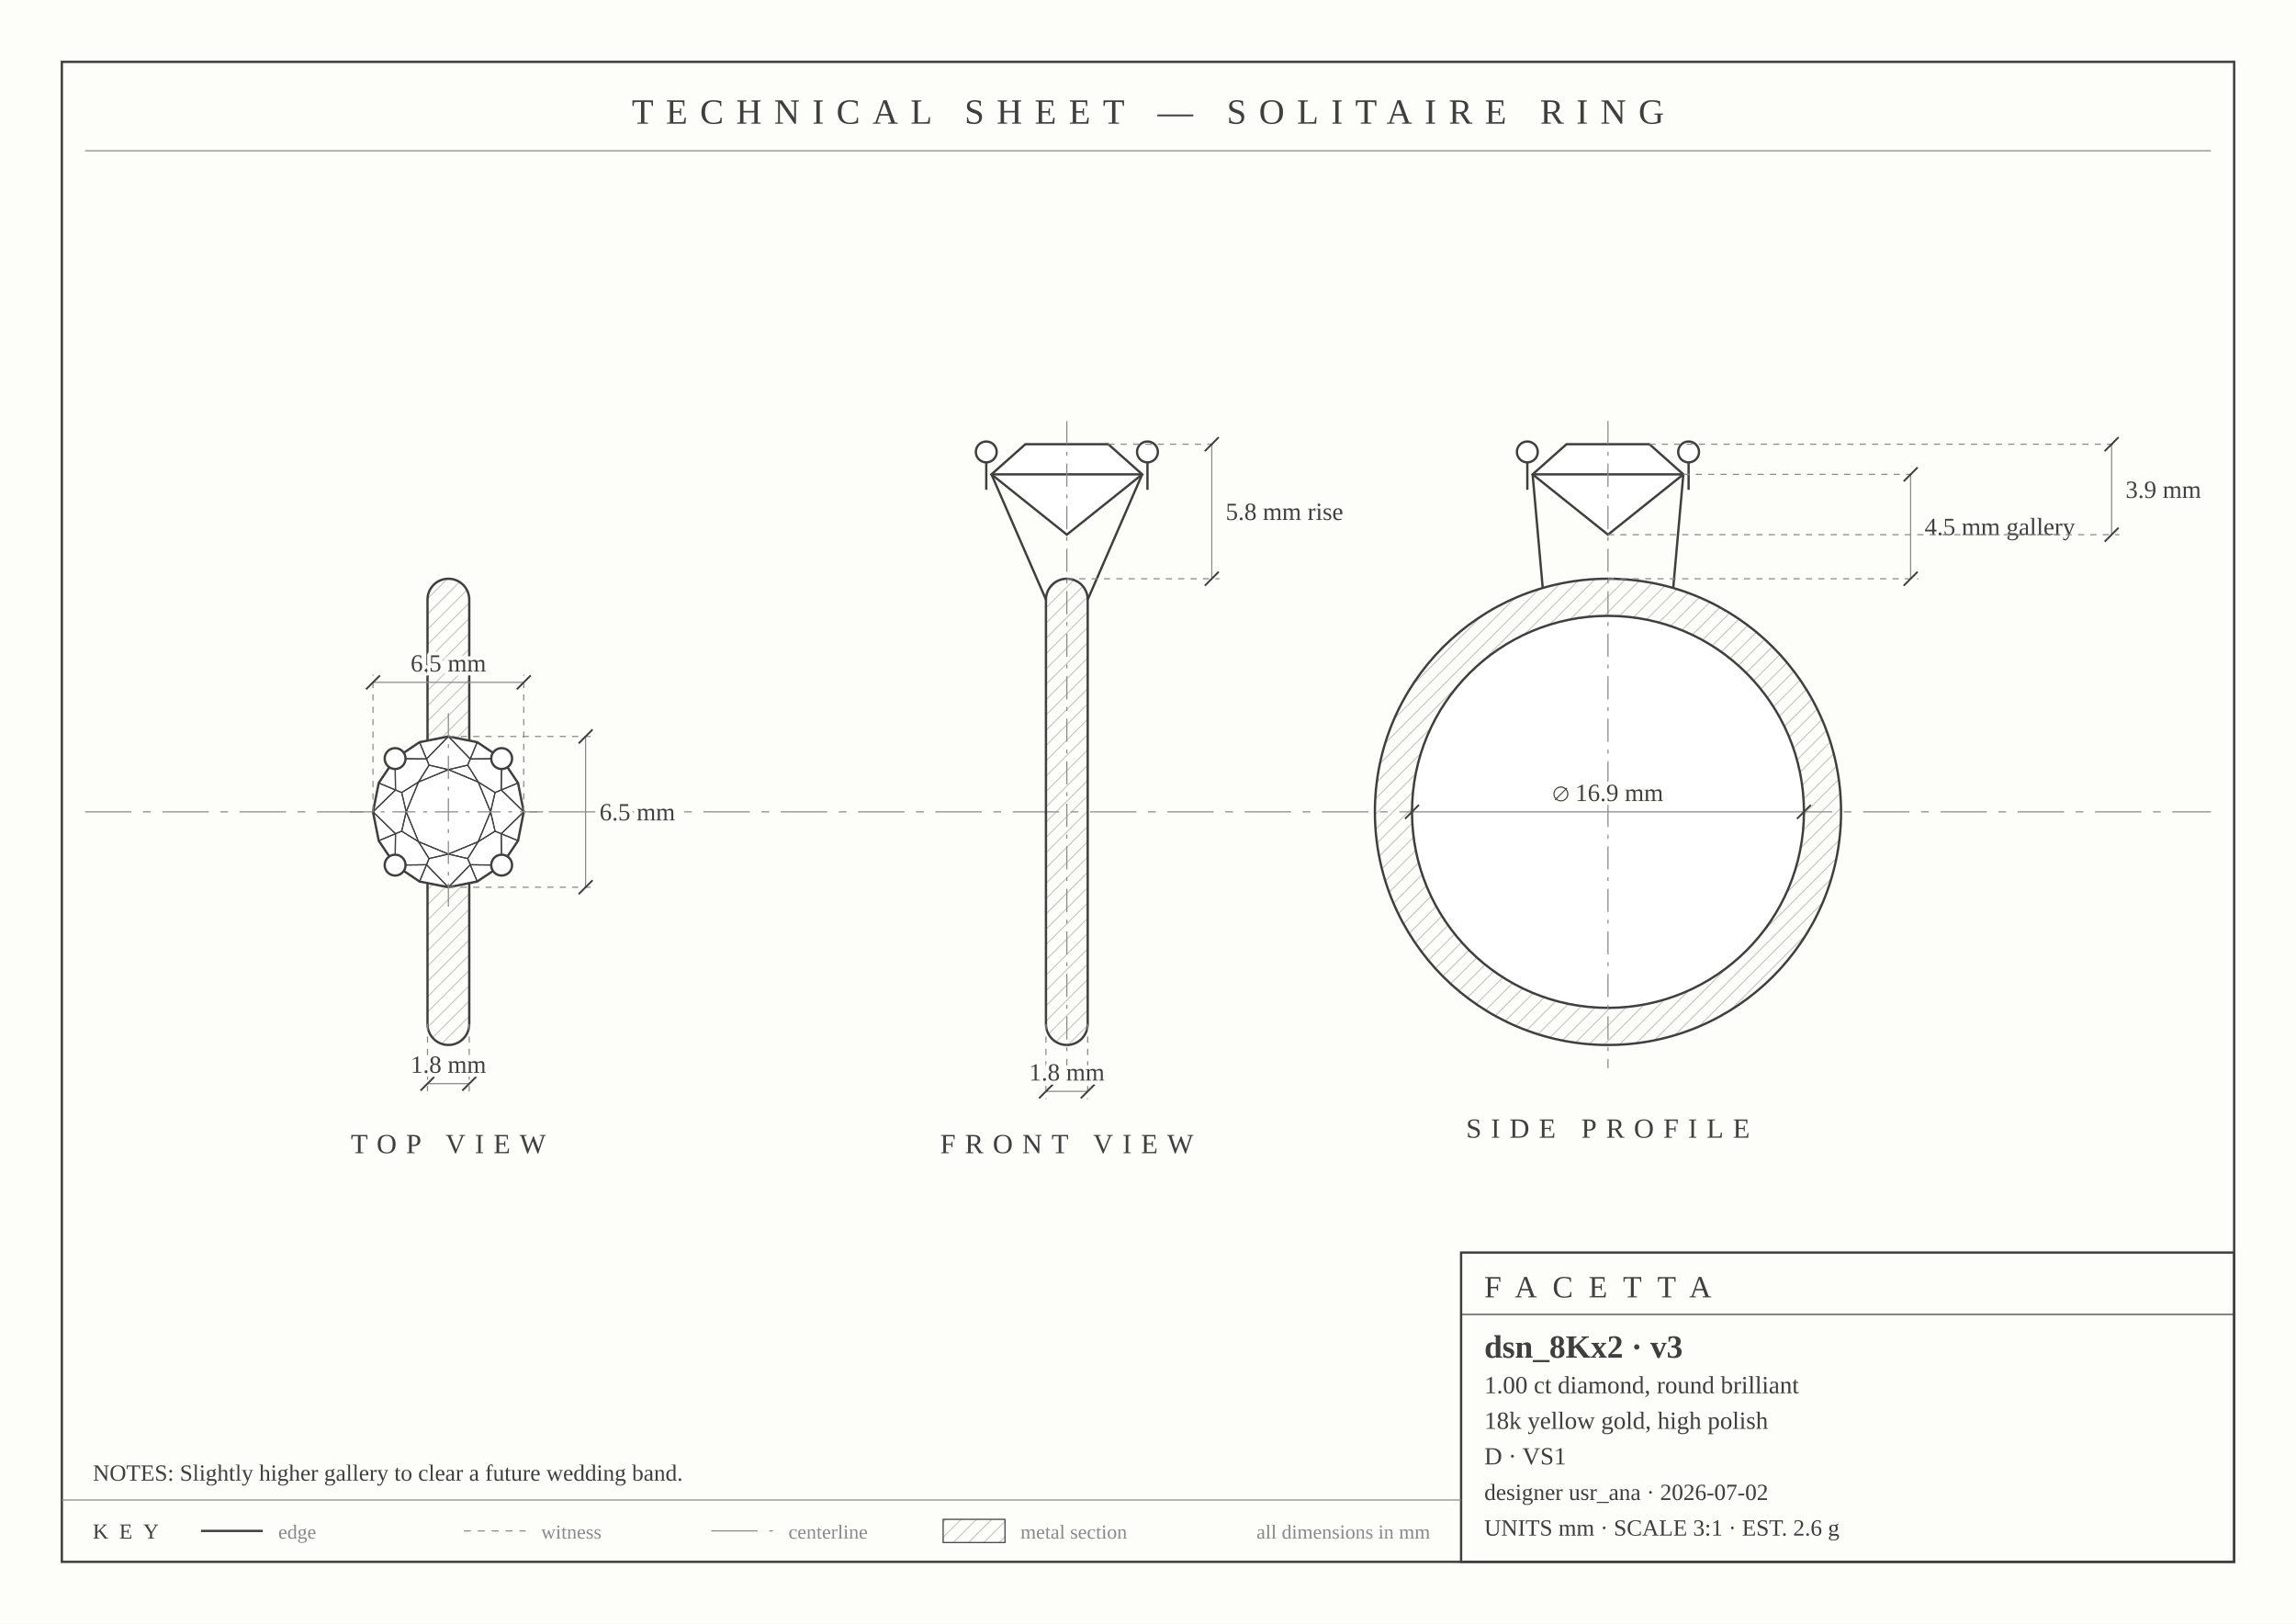
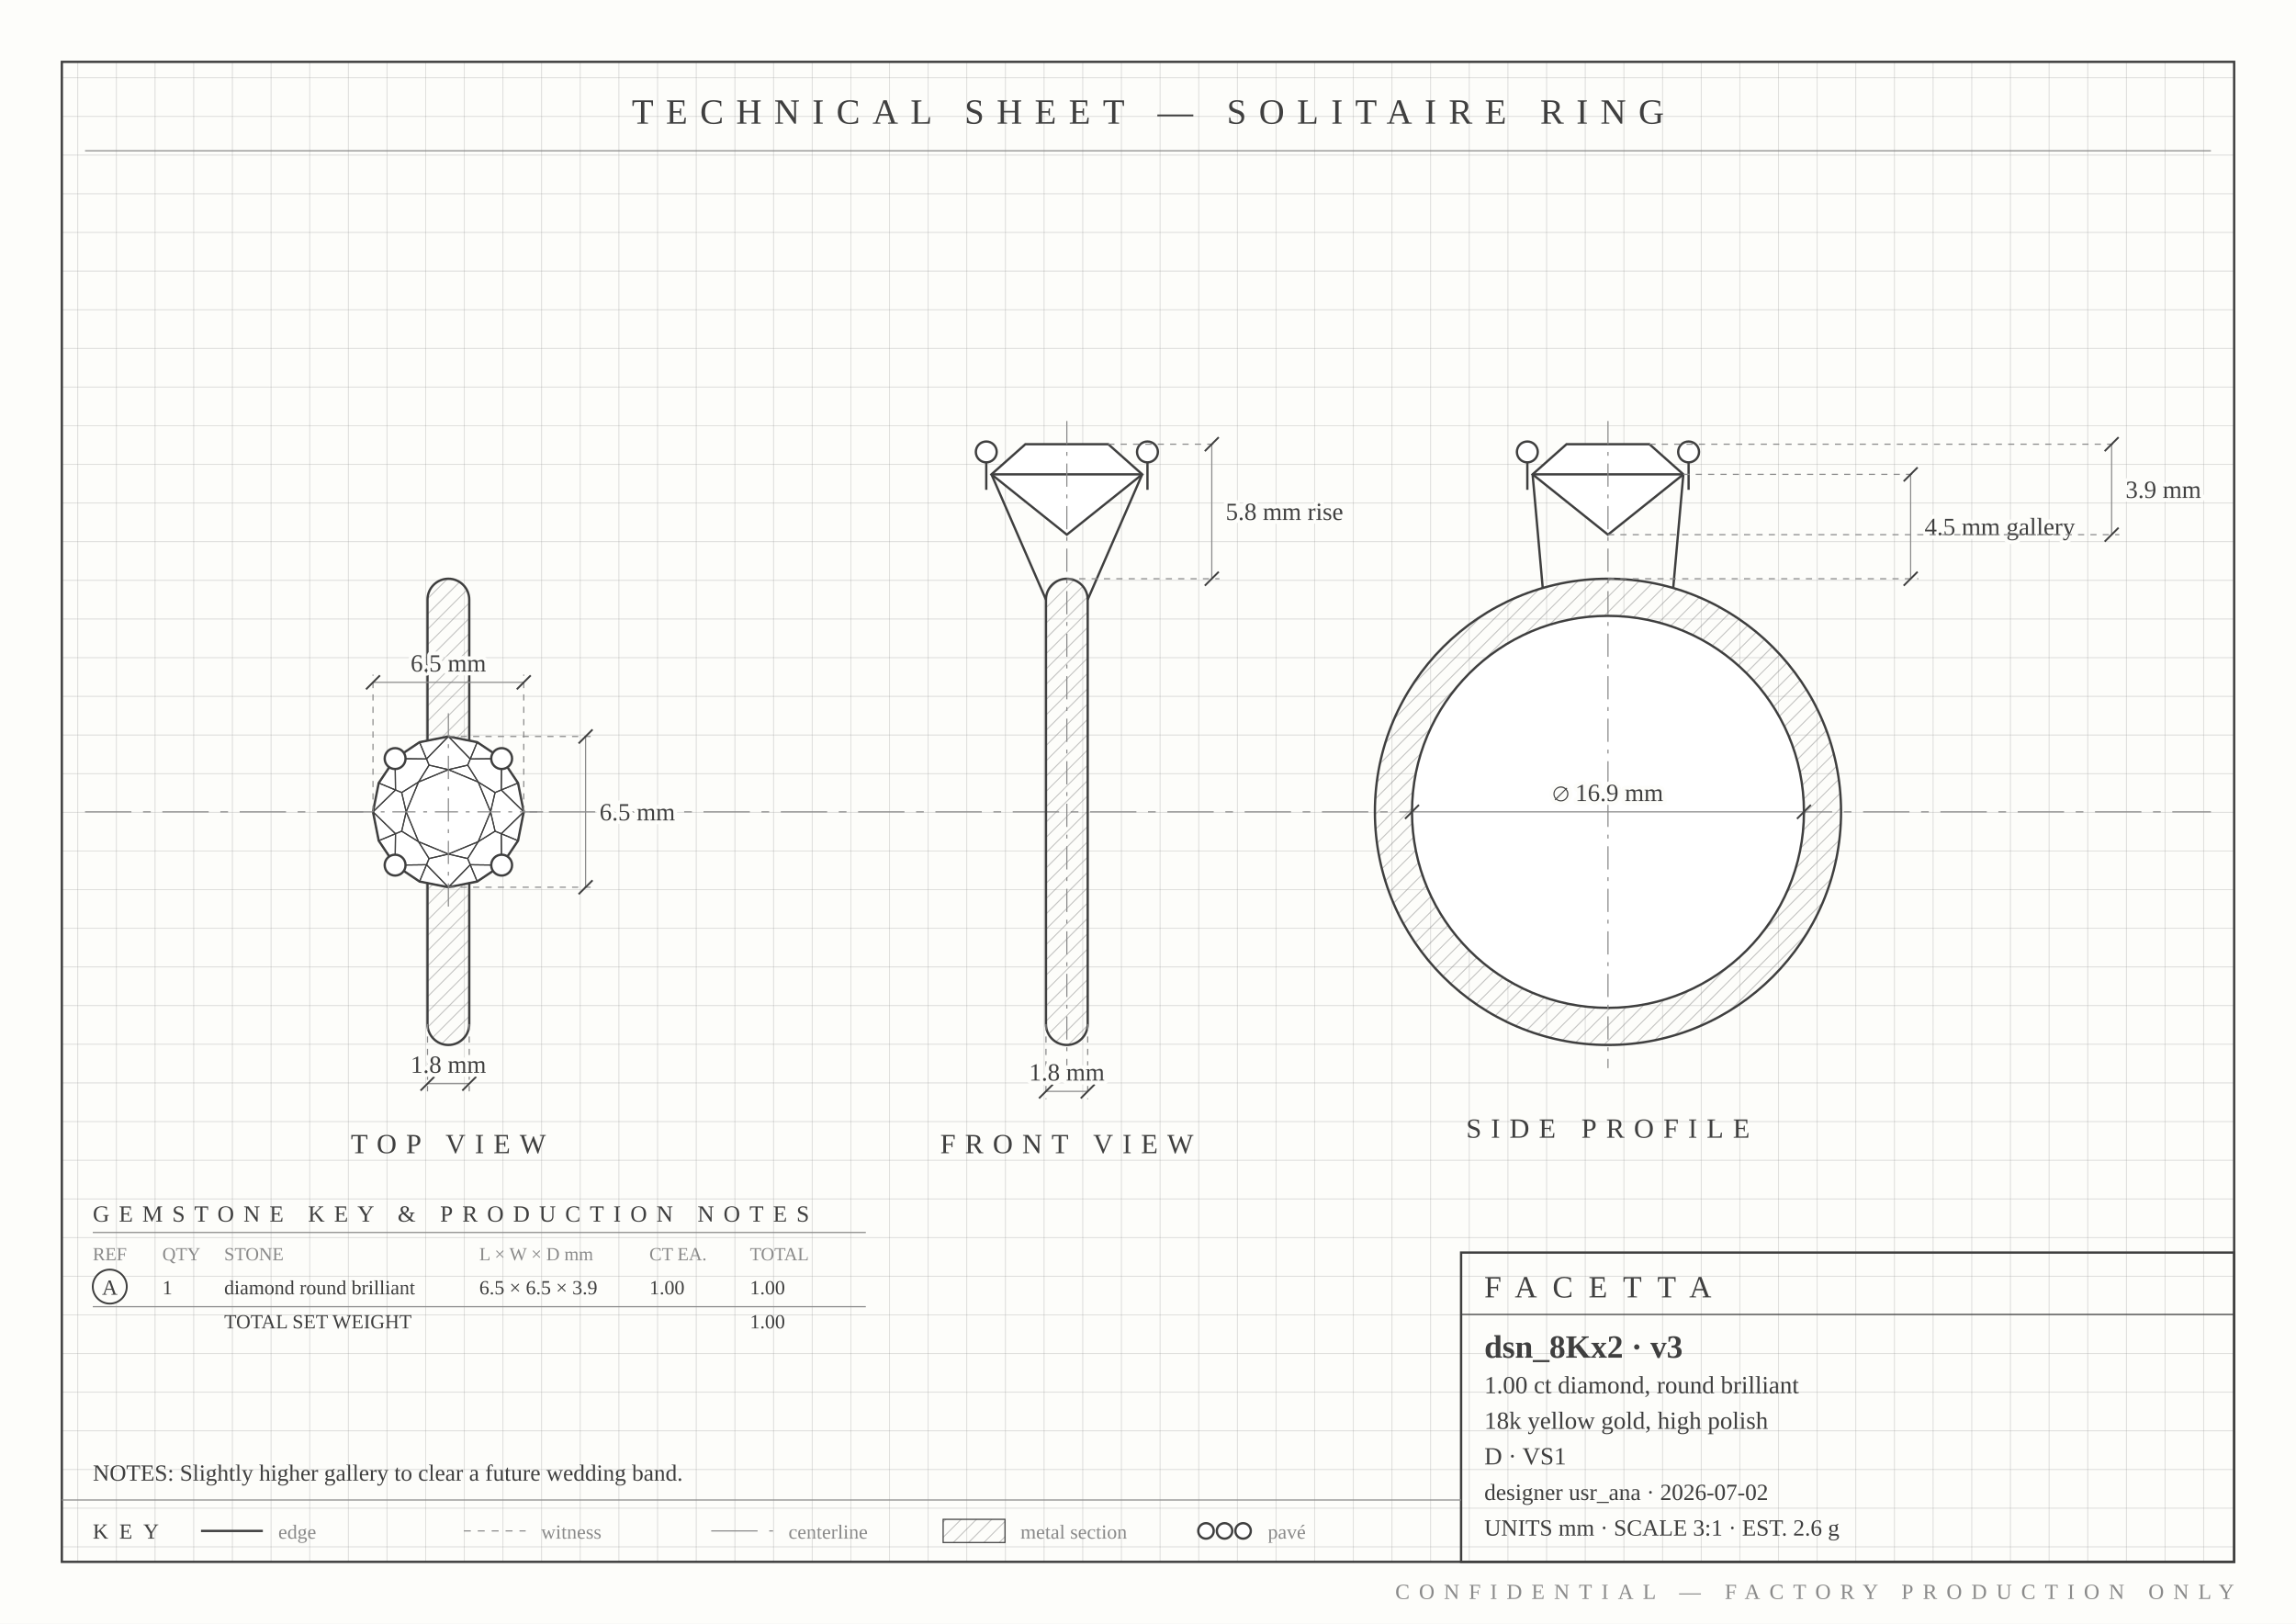
<svg xmlns="http://www.w3.org/2000/svg" viewBox="0 0 297 210" width="297mm" height="210mm" font-family="Georgia, 'Times New Roman', serif">
  <defs>
    <pattern id="hatch" width="1.4" height="1.4" patternTransform="rotate(45)" patternUnits="userSpaceOnUse">
      <line x1="0" y1="0" x2="0" y2="1.4" stroke="#8a8a8a" stroke-width="0.12" />
    </pattern>
+     <pattern id="grid" width="5" height="5" patternUnits="userSpaceOnUse">
+       <line x1="0" y1="0" x2="5" y2="0" stroke="#8a8a8a" stroke-width="0.06" />
+       <line x1="0" y1="0" x2="0" y2="5" stroke="#8a8a8a" stroke-width="0.06" />
+     </pattern>
  </defs>
  <rect x="0" y="0" width="297" height="210" fill="#fdfdfa" />
-   <rect x="8" y="8" width="281" height="194" fill="none" stroke="#3f3f3f" stroke-width="0.3" />
+   <rect x="8" y="8" width="281" height="194" fill="url(#grid)" stroke="#3f3f3f" stroke-width="0.3" />
  <text x="148.50" y="16.00" font-family="Georgia, 'Times New Roman', serif" font-size="4.6" fill="#3f3f3f" text-anchor="middle" letter-spacing="1.6">TECHNICAL SHEET — SOLITAIRE RING</text>
  <line x1="11.00" y1="19.50" x2="286.00" y2="19.50" stroke="#8a8a8a" stroke-width="0.15" />
  <line x1="11.00" y1="105.00" x2="286.00" y2="105.00" stroke="#8a8a8a" stroke-width="0.15" stroke-dasharray="6 1.5 1 1.5" />
  <rect x="55.30" y="74.85" width="5.40" height="60.30" rx="2.70" fill="url(#hatch)" stroke="#3f3f3f" stroke-width="0.3" />
  <polygon points="48.25,105.00 48.25,105.00 48.25,105.00 48.99,101.27 51.11,98.11 54.27,95.99 58.00,95.25 58.00,95.25 58.00,95.25 58.00,95.25 58.00,95.25 61.73,95.99 64.89,98.11 67.01,101.27 67.75,105.00 67.75,105.00 67.75,105.00 67.75,105.00 67.75,105.00 67.01,108.73 64.89,111.89 61.73,114.01 58.00,114.75 58.00,114.75 58.00,114.75 58.00,114.75 58.00,114.75 54.27,114.01 51.11,111.89 48.99,108.73 48.25,105.00 48.25,105.00" fill="#ffffff" stroke="#3f3f3f" stroke-width="0.3" />
  <polygon points="51.96,107.50 51.16,107.83 51.16,107.83 48.25,105.00 48.25,105.00 48.25,105.00 51.16,102.17 51.96,102.50 52.54,105.00 52.54,105.00" fill="none" stroke="#3f3f3f" stroke-width="0.15" />
  <polygon points="55.17,98.16 55.50,98.96 54.14,101.14 54.14,101.14 51.96,102.50 51.16,102.17 51.16,102.17 51.11,98.11 51.11,98.11 51.11,98.11" fill="none" stroke="#3f3f3f" stroke-width="0.15" />
  <polygon points="55.50,111.04 55.17,111.84 55.17,111.84 51.11,111.89 51.11,111.89 51.11,111.89 51.16,107.83 51.96,107.50 54.14,108.86 54.14,108.86" fill="none" stroke="#3f3f3f" stroke-width="0.15" />
  <polygon points="60.83,98.16 60.50,98.96 58.00,99.54 58.00,99.54 55.50,98.96 55.17,98.16 55.17,98.16 58.00,95.25 58.00,95.25 58.00,95.25" fill="none" stroke="#3f3f3f" stroke-width="0.15" />
  <polygon points="60.50,111.04 60.83,111.84 60.83,111.84 58.00,114.75 58.00,114.75 58.00,114.75 55.17,111.84 55.50,111.04 58.00,110.46 58.00,110.46" fill="none" stroke="#3f3f3f" stroke-width="0.15" />
  <polygon points="64.89,98.11 64.89,98.11 64.84,102.17 64.04,102.50 61.86,101.14 61.86,101.14 60.50,98.96 60.83,98.16 60.83,98.16 64.89,98.11" fill="none" stroke="#3f3f3f" stroke-width="0.15" />
  <polygon points="64.89,111.89 64.89,111.89 64.89,111.89 60.83,111.84 60.50,111.04 61.86,108.86 61.86,108.86 64.04,107.50 64.84,107.83 64.84,107.83" fill="none" stroke="#3f3f3f" stroke-width="0.15" />
  <polygon points="67.75,105.00 67.75,105.00 67.75,105.00 64.84,107.83 64.04,107.50 63.46,105.00 63.46,105.00 64.04,102.50 64.84,102.17 64.84,102.17" fill="none" stroke="#3f3f3f" stroke-width="0.15" />
  <polygon points="51.16,102.17 51.16,102.17 48.25,105.00 48.99,101.27 48.99,101.27" fill="none" stroke="#3f3f3f" stroke-width="0.15" />
  <polygon points="51.16,107.83 51.11,111.89 48.99,108.73 48.99,108.73 51.16,107.83" fill="none" stroke="#3f3f3f" stroke-width="0.15" />
  <polygon points="51.16,107.83 48.99,108.73 48.25,105.00" fill="none" stroke="#3f3f3f" stroke-width="0.15" />
  <polygon points="51.11,98.11 51.16,102.17 48.99,101.27" fill="none" stroke="#3f3f3f" stroke-width="0.15" />
  <polygon points="54.27,95.99 54.27,95.99 55.17,98.16 55.17,98.16 51.11,98.11" fill="none" stroke="#3f3f3f" stroke-width="0.15" />
  <polygon points="55.17,111.84 54.27,114.01 51.11,111.89" fill="none" stroke="#3f3f3f" stroke-width="0.15" />
  <polygon points="58.00,114.75 54.27,114.01 54.27,114.01 55.17,111.84 55.17,111.84" fill="none" stroke="#3f3f3f" stroke-width="0.15" />
  <polygon points="58.00,95.25 55.17,98.16 54.27,95.99" fill="none" stroke="#3f3f3f" stroke-width="0.15" />
  <polygon points="60.83,111.84 61.73,114.01 58.00,114.75" fill="none" stroke="#3f3f3f" stroke-width="0.15" />
  <polygon points="61.73,95.99 61.73,95.99 60.83,98.16 60.83,98.16 58.00,95.25" fill="none" stroke="#3f3f3f" stroke-width="0.15" />
  <polygon points="64.89,98.11 60.83,98.16 61.73,95.99" fill="none" stroke="#3f3f3f" stroke-width="0.15" />
  <polygon points="64.89,111.89 61.73,114.01 61.73,114.01 60.83,111.84 60.83,111.84" fill="none" stroke="#3f3f3f" stroke-width="0.15" />
  <polygon points="67.01,108.73 64.89,111.89 64.84,107.83" fill="none" stroke="#3f3f3f" stroke-width="0.15" />
  <polygon points="67.01,101.27 67.75,105.00 64.84,102.17" fill="none" stroke="#3f3f3f" stroke-width="0.15" />
  <polygon points="67.01,101.27 67.01,101.27 64.84,102.17 64.84,102.17 64.89,98.11" fill="none" stroke="#3f3f3f" stroke-width="0.15" />
  <polygon points="67.75,105.00 67.01,108.73 67.01,108.73 64.84,107.83 64.84,107.83" fill="none" stroke="#3f3f3f" stroke-width="0.15" />
  <polygon points="52.54,105.00 51.96,102.50 54.14,101.14" fill="none" stroke="#3f3f3f" stroke-width="0.15" />
  <polygon points="54.14,108.86 51.96,107.50 52.54,105.00" fill="none" stroke="#3f3f3f" stroke-width="0.15" />
  <polygon points="54.14,101.14 55.50,98.96 58.00,99.54" fill="none" stroke="#3f3f3f" stroke-width="0.15" />
  <polygon points="58.00,110.46 55.50,111.04 54.14,108.86" fill="none" stroke="#3f3f3f" stroke-width="0.15" />
  <polygon points="60.50,98.96 61.86,101.14 58.00,99.54" fill="none" stroke="#3f3f3f" stroke-width="0.15" />
  <polygon points="61.86,108.86 60.50,111.04 58.00,110.46" fill="none" stroke="#3f3f3f" stroke-width="0.15" />
  <polygon points="61.86,101.14 64.04,102.50 63.46,105.00" fill="none" stroke="#3f3f3f" stroke-width="0.15" />
  <polygon points="63.46,105.00 64.04,107.50 61.86,108.86" fill="none" stroke="#3f3f3f" stroke-width="0.15" />
  <polygon points="58.00,99.54 61.86,101.14 61.86,101.14 63.46,105.00 63.46,105.00 61.86,108.86 61.86,108.86 58.00,110.46 58.00,110.46 54.14,108.86 54.14,108.86 52.54,105.00 52.54,105.00 54.14,101.14 54.14,101.14 58.00,99.54" fill="none" stroke="#3f3f3f" stroke-width="0.15" />
  <line x1="58.00" y1="92.25" x2="58.00" y2="117.75" stroke="#8a8a8a" stroke-width="0.15" stroke-dasharray="3 1 0.5 1" />
  <line x1="45.25" y1="105.00" x2="70.75" y2="105.00" stroke="#8a8a8a" stroke-width="0.15" stroke-dasharray="3 1 0.5 1" />
  <circle cx="64.89" cy="111.89" r="1.35" fill="#ffffff" stroke="#3f3f3f" stroke-width="0.3" />
  <circle cx="51.11" cy="111.89" r="1.35" fill="#ffffff" stroke="#3f3f3f" stroke-width="0.3" />
  <circle cx="51.11" cy="98.11" r="1.35" fill="#ffffff" stroke="#3f3f3f" stroke-width="0.3" />
  <circle cx="64.89" cy="98.11" r="1.35" fill="#ffffff" stroke="#3f3f3f" stroke-width="0.3" />
  <line x1="48.25" y1="105.00" x2="48.25" y2="87.25" stroke="#8a8a8a" stroke-width="0.15" stroke-dasharray="0.8 0.8" />
  <line x1="67.75" y1="105.00" x2="67.75" y2="87.25" stroke="#8a8a8a" stroke-width="0.15" stroke-dasharray="0.8 0.8" />
  <line x1="48.25" y1="88.25" x2="67.75" y2="88.25" stroke="#8a8a8a" stroke-width="0.15" />
  <line x1="47.35" y1="89.15" x2="49.15" y2="87.35" stroke="#3f3f3f" stroke-width="0.24" />
  <line x1="66.85" y1="89.15" x2="68.65" y2="87.35" stroke="#3f3f3f" stroke-width="0.24" />
  <text x="58.00" y="86.85" font-family="Georgia, 'Times New Roman', serif" font-size="3.2" fill="#3f3f3f" text-anchor="middle" stroke="#fdfdfa" stroke-width="1.0" stroke-linejoin="round" paint-order="stroke">6.5 mm</text>
  <line x1="58.00" y1="95.25" x2="76.75" y2="95.25" stroke="#8a8a8a" stroke-width="0.15" stroke-dasharray="0.8 0.8" />
  <line x1="58.00" y1="114.75" x2="76.75" y2="114.75" stroke="#8a8a8a" stroke-width="0.15" stroke-dasharray="0.8 0.8" />
  <line x1="75.75" y1="95.25" x2="75.75" y2="114.75" stroke="#8a8a8a" stroke-width="0.15" />
  <line x1="74.85" y1="96.15" x2="76.65" y2="94.35" stroke="#3f3f3f" stroke-width="0.24" />
  <line x1="74.85" y1="115.65" x2="76.65" y2="113.85" stroke="#3f3f3f" stroke-width="0.24" />
  <text x="77.55" y="106.10" font-family="Georgia, 'Times New Roman', serif" font-size="3.2" fill="#3f3f3f" text-anchor="start" stroke="#fdfdfa" stroke-width="1.0" stroke-linejoin="round" paint-order="stroke">6.5 mm</text>
  <line x1="55.30" y1="132.45" x2="55.30" y2="141.15" stroke="#8a8a8a" stroke-width="0.15" stroke-dasharray="0.8 0.8" />
  <line x1="60.70" y1="132.45" x2="60.70" y2="141.15" stroke="#8a8a8a" stroke-width="0.15" stroke-dasharray="0.8 0.8" />
  <line x1="55.30" y1="140.15" x2="60.70" y2="140.15" stroke="#8a8a8a" stroke-width="0.15" />
  <line x1="54.40" y1="141.05" x2="56.20" y2="139.25" stroke="#3f3f3f" stroke-width="0.24" />
  <line x1="59.80" y1="141.05" x2="61.60" y2="139.25" stroke="#3f3f3f" stroke-width="0.24" />
  <text x="58.00" y="138.75" font-family="Georgia, 'Times New Roman', serif" font-size="3.2" fill="#3f3f3f" text-anchor="middle" stroke="#fdfdfa" stroke-width="1.0" stroke-linejoin="round" paint-order="stroke">1.8 mm</text>
  <text x="58.00" y="149.15" font-family="Georgia, 'Times New Roman', serif" font-size="3.6" fill="#3f3f3f" text-anchor="middle" letter-spacing="1.2">TOP VIEW</text>
  <rect x="135.30" y="74.85" width="5.40" height="60.30" rx="2.70" fill="url(#hatch)" stroke="#3f3f3f" stroke-width="0.3" />
  <line x1="135.30" y1="77.55" x2="128.25" y2="61.35" stroke="#3f3f3f" stroke-width="0.3" />
  <line x1="140.70" y1="77.55" x2="147.75" y2="61.35" stroke="#3f3f3f" stroke-width="0.3" />
  <polygon points="132.64,57.45 143.36,57.45 147.75,61.35 138.00,69.15 128.25,61.35" fill="#ffffff" stroke="#3f3f3f" stroke-width="0.3" />
  <line x1="128.25" y1="61.35" x2="147.75" y2="61.35" stroke="#3f3f3f" stroke-width="0.3" />
  <line x1="138.00" y1="54.45" x2="138.00" y2="138.15" stroke="#8a8a8a" stroke-width="0.15" stroke-dasharray="3 1 0.5 1" />
  <line x1="127.58" y1="63.35" x2="127.58" y2="58.45" stroke="#3f3f3f" stroke-width="0.3" />
  <circle cx="127.58" cy="58.45" r="1.35" fill="#ffffff" stroke="#3f3f3f" stroke-width="0.3" />
  <line x1="148.43" y1="63.35" x2="148.43" y2="58.45" stroke="#3f3f3f" stroke-width="0.3" />
  <circle cx="148.43" cy="58.45" r="1.35" fill="#ffffff" stroke="#3f3f3f" stroke-width="0.3" />
  <line x1="143.36" y1="57.45" x2="157.75" y2="57.45" stroke="#8a8a8a" stroke-width="0.15" stroke-dasharray="0.8 0.8" />
  <line x1="138.00" y1="74.85" x2="157.75" y2="74.85" stroke="#8a8a8a" stroke-width="0.15" stroke-dasharray="0.8 0.8" />
  <line x1="156.75" y1="57.45" x2="156.75" y2="74.85" stroke="#8a8a8a" stroke-width="0.15" />
  <line x1="155.85" y1="58.35" x2="157.65" y2="56.55" stroke="#3f3f3f" stroke-width="0.24" />
  <line x1="155.85" y1="75.75" x2="157.65" y2="73.95" stroke="#3f3f3f" stroke-width="0.24" />
  <text x="158.55" y="67.25" font-family="Georgia, 'Times New Roman', serif" font-size="3.2" fill="#3f3f3f" text-anchor="start" stroke="#fdfdfa" stroke-width="1.0" stroke-linejoin="round" paint-order="stroke">5.8 mm rise</text>
  <line x1="135.30" y1="132.45" x2="135.30" y2="142.15" stroke="#8a8a8a" stroke-width="0.15" stroke-dasharray="0.8 0.8" />
  <line x1="140.70" y1="132.45" x2="140.70" y2="142.15" stroke="#8a8a8a" stroke-width="0.15" stroke-dasharray="0.8 0.8" />
  <line x1="135.30" y1="141.15" x2="140.70" y2="141.15" stroke="#8a8a8a" stroke-width="0.15" />
  <line x1="134.40" y1="142.05" x2="136.20" y2="140.25" stroke="#3f3f3f" stroke-width="0.24" />
  <line x1="139.80" y1="142.05" x2="141.60" y2="140.25" stroke="#3f3f3f" stroke-width="0.24" />
  <text x="138.00" y="139.75" font-family="Georgia, 'Times New Roman', serif" font-size="3.2" fill="#3f3f3f" text-anchor="middle" stroke="#fdfdfa" stroke-width="1.0" stroke-linejoin="round" paint-order="stroke">1.8 mm</text>
  <text x="138.00" y="149.15" font-family="Georgia, 'Times New Roman', serif" font-size="3.6" fill="#3f3f3f" text-anchor="middle" letter-spacing="1.2">FRONT VIEW</text>
  <circle cx="208.00" cy="105.00" r="30.15" fill="url(#hatch)" stroke="#3f3f3f" stroke-width="0.3" />
  <circle cx="208.00" cy="105.00" r="25.35" fill="#ffffff" stroke="#3f3f3f" stroke-width="0.3" />
  <line x1="199.56" y1="76.05" x2="198.25" y2="61.35" stroke="#3f3f3f" stroke-width="0.3" />
  <line x1="216.44" y1="76.05" x2="217.75" y2="61.35" stroke="#3f3f3f" stroke-width="0.3" />
  <polygon points="202.64,57.45 213.36,57.45 217.75,61.35 208.00,69.15 198.25,61.35" fill="#ffffff" stroke="#3f3f3f" stroke-width="0.3" />
  <line x1="198.25" y1="61.35" x2="217.75" y2="61.35" stroke="#3f3f3f" stroke-width="0.3" />
  <line x1="208.00" y1="54.45" x2="208.00" y2="138.15" stroke="#8a8a8a" stroke-width="0.15" stroke-dasharray="3 1 0.5 1" />
  <line x1="197.57" y1="63.35" x2="197.57" y2="58.45" stroke="#3f3f3f" stroke-width="0.3" />
  <circle cx="197.57" cy="58.45" r="1.35" fill="#ffffff" stroke="#3f3f3f" stroke-width="0.3" />
  <line x1="218.43" y1="63.35" x2="218.43" y2="58.45" stroke="#3f3f3f" stroke-width="0.3" />
  <circle cx="218.43" cy="58.45" r="1.35" fill="#ffffff" stroke="#3f3f3f" stroke-width="0.3" />
  <line x1="182.65" y1="105.00" x2="233.35" y2="105.00" stroke="#8a8a8a" stroke-width="0.15" />
  <line x1="181.75" y1="105.90" x2="183.55" y2="104.10" stroke="#3f3f3f" stroke-width="0.24" />
  <line x1="232.45" y1="105.90" x2="234.25" y2="104.10" stroke="#3f3f3f" stroke-width="0.24" />
  <text x="208.00" y="103.60" font-family="Georgia, 'Times New Roman', serif" font-size="3.2" fill="#3f3f3f" text-anchor="middle" stroke="#fdfdfa" stroke-width="1.0" stroke-linejoin="round" paint-order="stroke">⌀ 16.9 mm</text>
  <line x1="217.75" y1="61.35" x2="248.15" y2="61.35" stroke="#8a8a8a" stroke-width="0.15" stroke-dasharray="0.8 0.8" />
  <line x1="208.00" y1="74.85" x2="248.15" y2="74.85" stroke="#8a8a8a" stroke-width="0.15" stroke-dasharray="0.8 0.8" />
  <line x1="247.15" y1="61.35" x2="247.15" y2="74.85" stroke="#8a8a8a" stroke-width="0.15" />
  <line x1="246.25" y1="62.25" x2="248.05" y2="60.45" stroke="#3f3f3f" stroke-width="0.24" />
  <line x1="246.25" y1="75.75" x2="248.05" y2="73.95" stroke="#3f3f3f" stroke-width="0.24" />
  <text x="248.95" y="69.20" font-family="Georgia, 'Times New Roman', serif" font-size="3.2" fill="#3f3f3f" text-anchor="start" stroke="#fdfdfa" stroke-width="1.0" stroke-linejoin="round" paint-order="stroke">4.5 mm gallery</text>
  <line x1="213.36" y1="57.45" x2="274.15" y2="57.45" stroke="#8a8a8a" stroke-width="0.15" stroke-dasharray="0.8 0.8" />
  <line x1="208.00" y1="69.15" x2="274.15" y2="69.15" stroke="#8a8a8a" stroke-width="0.15" stroke-dasharray="0.8 0.8" />
  <line x1="273.15" y1="57.45" x2="273.15" y2="69.15" stroke="#8a8a8a" stroke-width="0.15" />
  <line x1="272.25" y1="58.35" x2="274.05" y2="56.55" stroke="#3f3f3f" stroke-width="0.24" />
  <line x1="272.25" y1="70.05" x2="274.05" y2="68.25" stroke="#3f3f3f" stroke-width="0.24" />
  <text x="274.95" y="64.40" font-family="Georgia, 'Times New Roman', serif" font-size="3.2" fill="#3f3f3f" text-anchor="start" stroke="#fdfdfa" stroke-width="1.0" stroke-linejoin="round" paint-order="stroke">3.9 mm</text>
  <text x="208.00" y="147.15" font-family="Georgia, 'Times New Roman', serif" font-size="3.6" fill="#3f3f3f" text-anchor="middle" letter-spacing="1.2">SIDE PROFILE</text>
+   <text x="12.00" y="158.00" font-family="Georgia, 'Times New Roman', serif" font-size="3.0" fill="#3f3f3f" text-anchor="start" letter-spacing="1.2">GEMSTONE KEY &amp; PRODUCTION NOTES</text>
+   <line x1="12.00" y1="159.40" x2="112.00" y2="159.40" stroke="#8a8a8a" stroke-width="0.15" />
+   <text x="12.00" y="163.00" font-family="Georgia, 'Times New Roman', serif" font-size="2.4" fill="#8a8a8a" text-anchor="start">REF</text>
+   <text x="21.00" y="163.00" font-family="Georgia, 'Times New Roman', serif" font-size="2.4" fill="#8a8a8a" text-anchor="start">QTY</text>
+   <text x="29.00" y="163.00" font-family="Georgia, 'Times New Roman', serif" font-size="2.4" fill="#8a8a8a" text-anchor="start">STONE</text>
+   <text x="62.00" y="163.00" font-family="Georgia, 'Times New Roman', serif" font-size="2.4" fill="#8a8a8a" text-anchor="start">L × W × D mm</text>
+   <text x="84.00" y="163.00" font-family="Georgia, 'Times New Roman', serif" font-size="2.4" fill="#8a8a8a" text-anchor="start">CT EA.</text>
+   <text x="97.00" y="163.00" font-family="Georgia, 'Times New Roman', serif" font-size="2.4" fill="#8a8a8a" text-anchor="start">TOTAL</text>
+   <circle cx="14.20" cy="166.40" r="2.2" fill="#fdfdfa" stroke="#3f3f3f" stroke-width="0.24" />
+   <text x="14.20" y="167.45" font-family="Georgia, 'Times New Roman', serif" font-size="2.8" fill="#3f3f3f" text-anchor="middle">A</text>
+   <text x="21.00" y="167.40" font-family="Georgia, 'Times New Roman', serif" font-size="2.6" fill="#3f3f3f" text-anchor="start">1</text>
+   <text x="29.00" y="167.40" font-family="Georgia, 'Times New Roman', serif" font-size="2.6" fill="#3f3f3f" text-anchor="start">diamond round brilliant</text>
+   <text x="62.00" y="167.40" font-family="Georgia, 'Times New Roman', serif" font-size="2.6" fill="#3f3f3f" text-anchor="start">6.5 × 6.5 × 3.9</text>
+   <text x="84.00" y="167.40" font-family="Georgia, 'Times New Roman', serif" font-size="2.6" fill="#3f3f3f" text-anchor="start">1.00</text>
+   <text x="97.00" y="167.40" font-family="Georgia, 'Times New Roman', serif" font-size="2.6" fill="#3f3f3f" text-anchor="start">1.00</text>
+   <line x1="12.00" y1="169.00" x2="112.00" y2="169.00" stroke="#8a8a8a" stroke-width="0.15" />
+   <text x="29.00" y="171.80" font-family="Georgia, 'Times New Roman', serif" font-size="2.6" fill="#3f3f3f" text-anchor="start">TOTAL SET WEIGHT</text>
+   <text x="97.00" y="171.80" font-family="Georgia, 'Times New Roman', serif" font-size="2.6" fill="#3f3f3f" text-anchor="start">1.00</text>
  <rect x="189.00" y="162.00" width="100" height="40" fill="none" stroke="#3f3f3f" stroke-width="0.3" />
  <line x1="189.00" y1="170.00" x2="289.00" y2="170.00" stroke="#3f3f3f" stroke-width="0.15" />
  <text x="192.00" y="167.80" font-family="Georgia, 'Times New Roman', serif" font-size="4.0" fill="#3f3f3f" text-anchor="start" letter-spacing="2.0">FACETTA</text>
  <text x="192.00" y="175.60" font-family="Georgia, 'Times New Roman', serif" font-size="4.2" fill="#3f3f3f" text-anchor="start" font-weight="bold">dsn_8Kx2  ·  v3</text>
  <text x="192.00" y="180.20" font-family="Georgia, 'Times New Roman', serif" font-size="3.2" fill="#3f3f3f" text-anchor="start">1.00 ct diamond, round brilliant</text>
  <text x="192.00" y="184.80" font-family="Georgia, 'Times New Roman', serif" font-size="3.2" fill="#3f3f3f" text-anchor="start">18k yellow gold, high polish</text>
  <text x="192.00" y="189.40" font-family="Georgia, 'Times New Roman', serif" font-size="3.2" fill="#3f3f3f" text-anchor="start">D  ·  VS1</text>
  <text x="192.00" y="194.00" font-family="Georgia, 'Times New Roman', serif" font-size="3.0" fill="#3f3f3f" text-anchor="start">designer usr_ana  ·  2026-07-02</text>
  <text x="192.00" y="198.60" font-family="Georgia, 'Times New Roman', serif" font-size="3.0" fill="#3f3f3f" text-anchor="start">UNITS mm  ·  SCALE 3:1  ·  EST. 2.6 g</text>
  <line x1="8.00" y1="194.00" x2="189.00" y2="194.00" stroke="#8a8a8a" stroke-width="0.15" />
  <text x="12.00" y="199.00" font-family="Georgia, 'Times New Roman', serif" font-size="2.8" fill="#3f3f3f" text-anchor="start" letter-spacing="1.4">KEY</text>
  <line x1="26.00" y1="198.00" x2="34.00" y2="198.00" stroke="#3f3f3f" stroke-width="0.3" />
  <text x="36.00" y="199.00" font-family="Georgia, 'Times New Roman', serif" font-size="2.6" fill="#8a8a8a" text-anchor="start">edge</text>
  <line x1="60.00" y1="198.00" x2="68.00" y2="198.00" stroke="#8a8a8a" stroke-width="0.15" stroke-dasharray="0.9 0.9" />
  <text x="70.00" y="199.00" font-family="Georgia, 'Times New Roman', serif" font-size="2.6" fill="#8a8a8a" text-anchor="start">witness</text>
  <line x1="92.00" y1="198.00" x2="100.00" y2="198.00" stroke="#8a8a8a" stroke-width="0.15" stroke-dasharray="6 1.5 1 1.5" />
  <text x="102.00" y="199.00" font-family="Georgia, 'Times New Roman', serif" font-size="2.6" fill="#8a8a8a" text-anchor="start">centerline</text>
  <rect x="122.00" y="196.50" width="8" height="3" fill="url(#hatch)" stroke="#3f3f3f" stroke-width="0.15" />
  <text x="132.00" y="199.00" font-family="Georgia, 'Times New Roman', serif" font-size="2.6" fill="#8a8a8a" text-anchor="start">metal section</text>
-   <text x="185.00" y="199.00" font-family="Georgia, 'Times New Roman', serif" font-size="2.6" fill="#8a8a8a" text-anchor="end">all dimensions in mm</text>
+   <circle cx="156.00" cy="198.00" r="1.00" fill="#ffffff" stroke="#3f3f3f" stroke-width="0.3" />
+   <circle cx="158.40" cy="198.00" r="1.00" fill="#ffffff" stroke="#3f3f3f" stroke-width="0.3" />
+   <circle cx="160.80" cy="198.00" r="1.00" fill="#ffffff" stroke="#3f3f3f" stroke-width="0.3" />
+   <text x="164.00" y="199.00" font-family="Georgia, 'Times New Roman', serif" font-size="2.6" fill="#8a8a8a" text-anchor="start">pavé</text>
  <text x="12.00" y="191.50" font-family="Georgia, 'Times New Roman', serif" font-size="3.0" fill="#3f3f3f" text-anchor="start">NOTES: Slightly higher gallery to clear a future wedding band.</text>
+   <text x="289.00" y="206.80" font-family="Georgia, 'Times New Roman', serif" font-size="2.8" fill="#8a8a8a" text-anchor="end" letter-spacing="1.2">CONFIDENTIAL — FACTORY PRODUCTION ONLY</text>
</svg>
